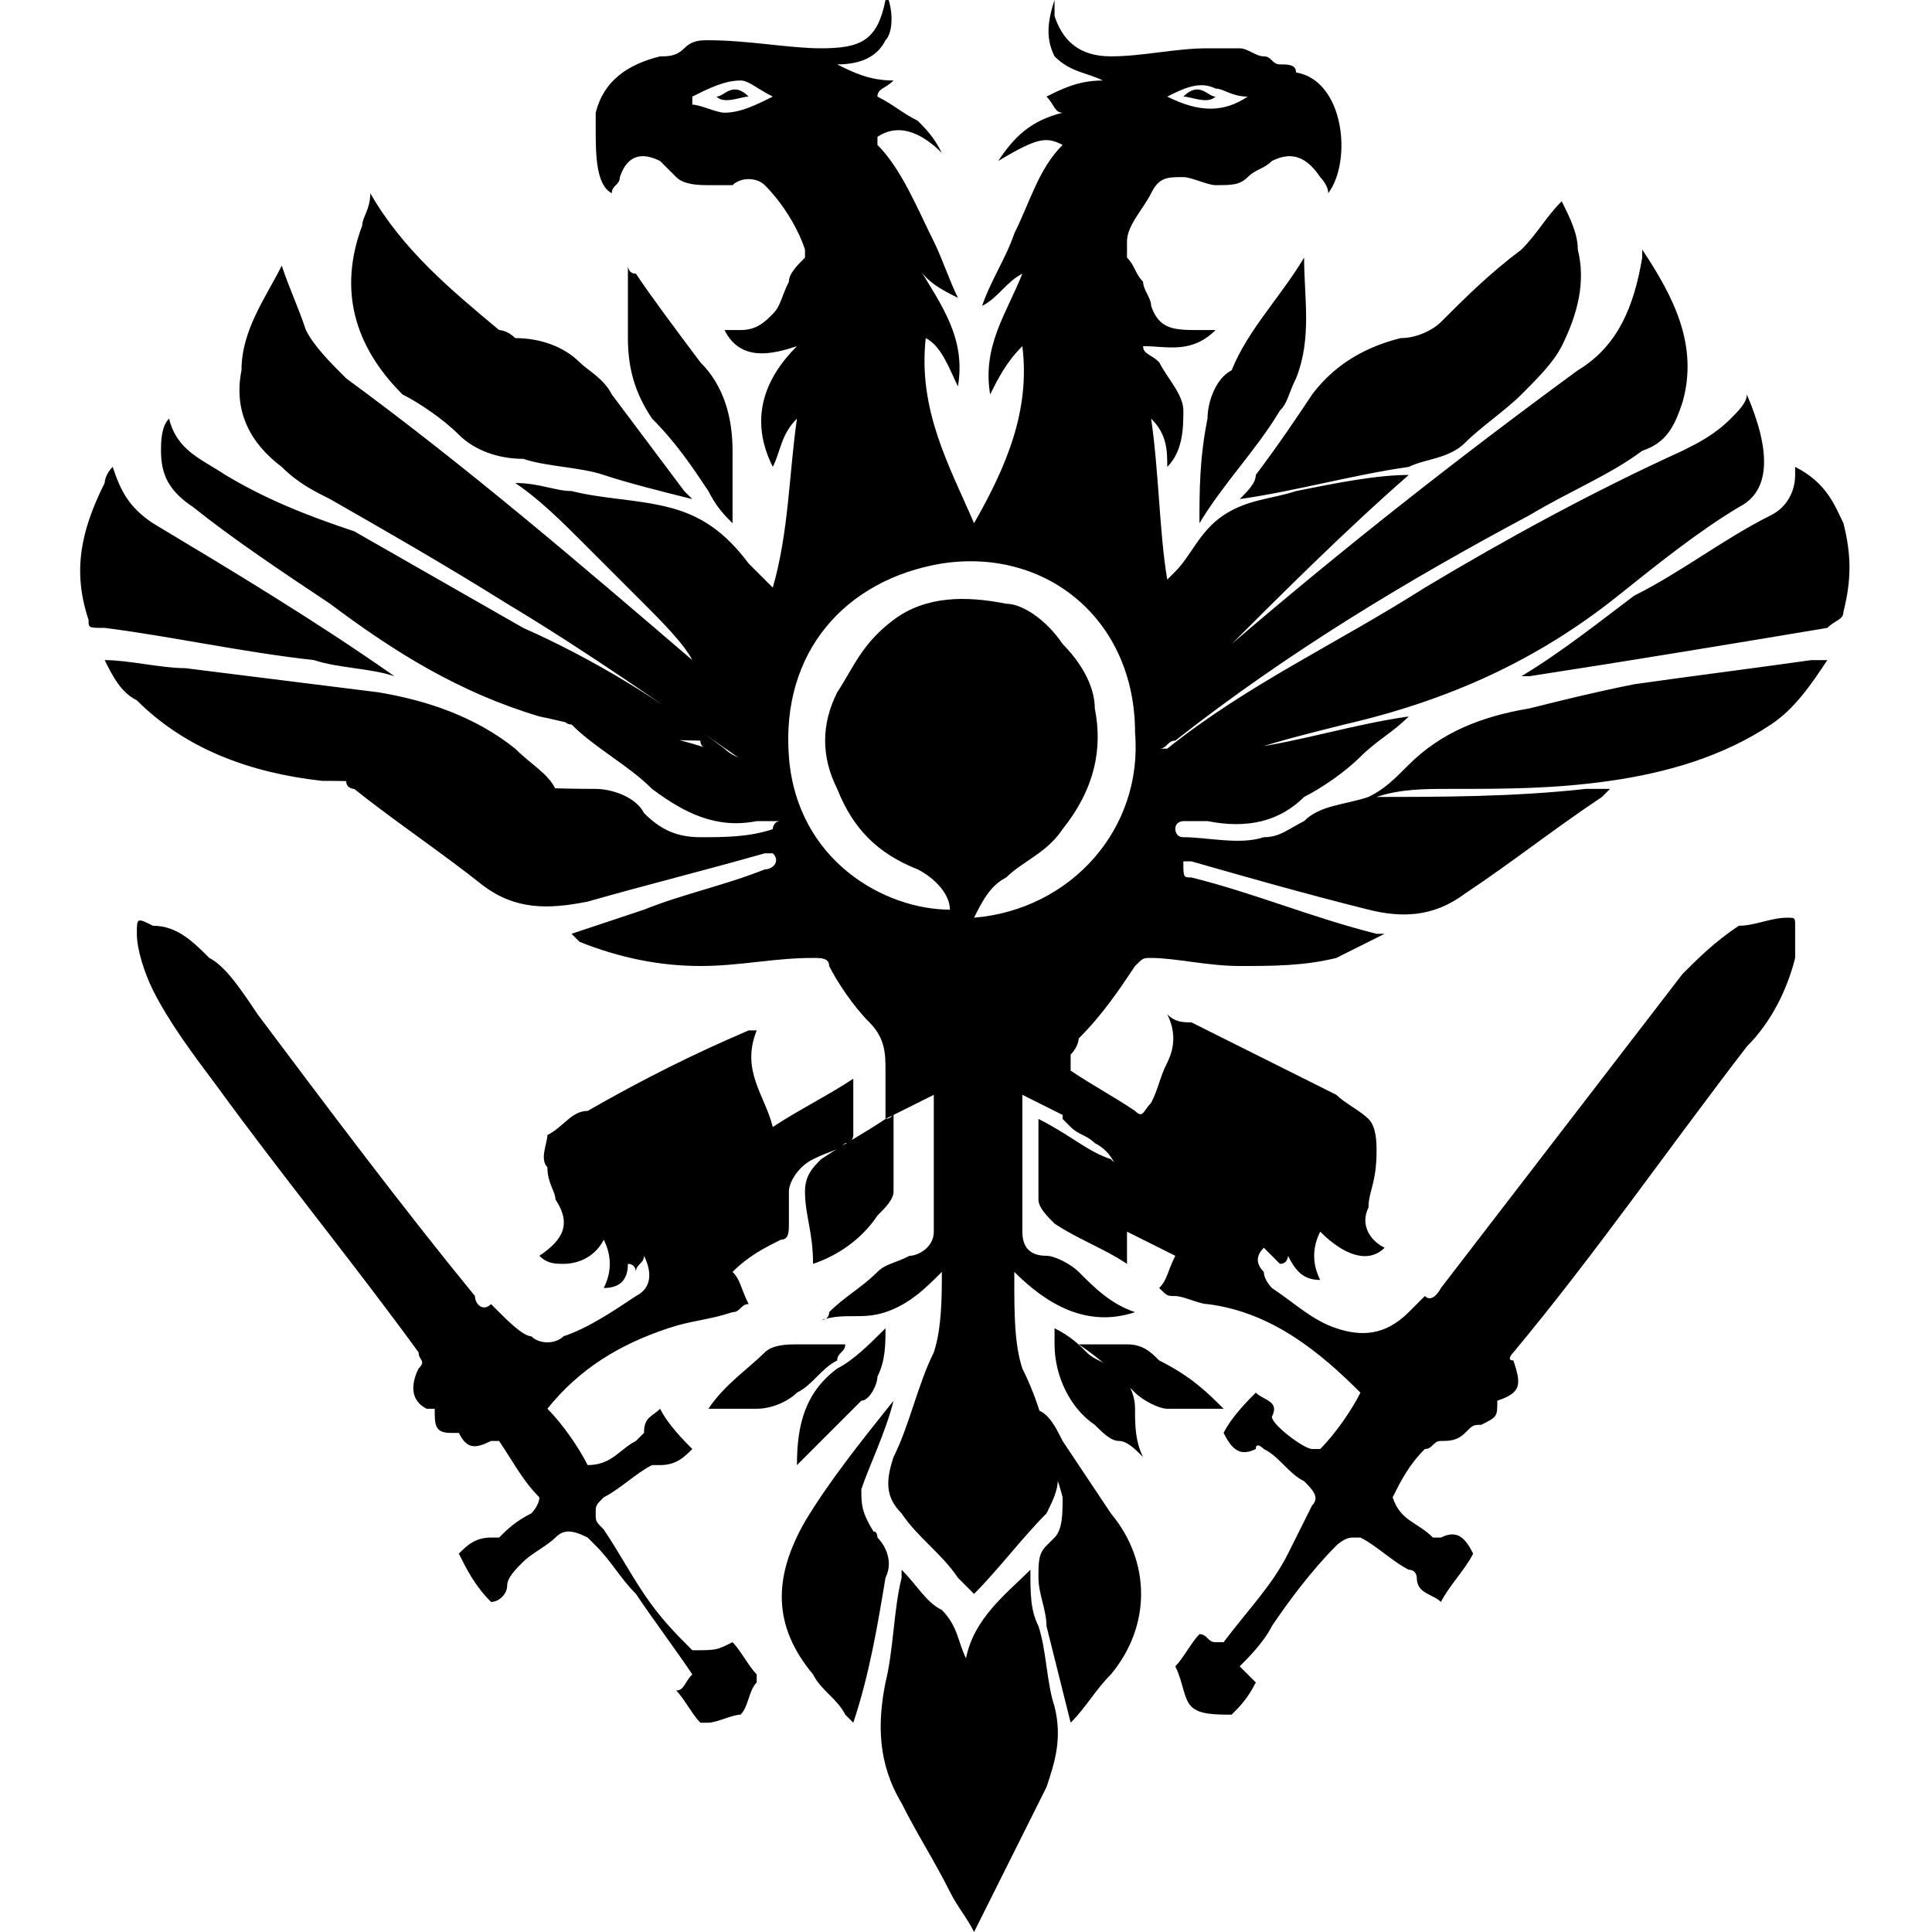
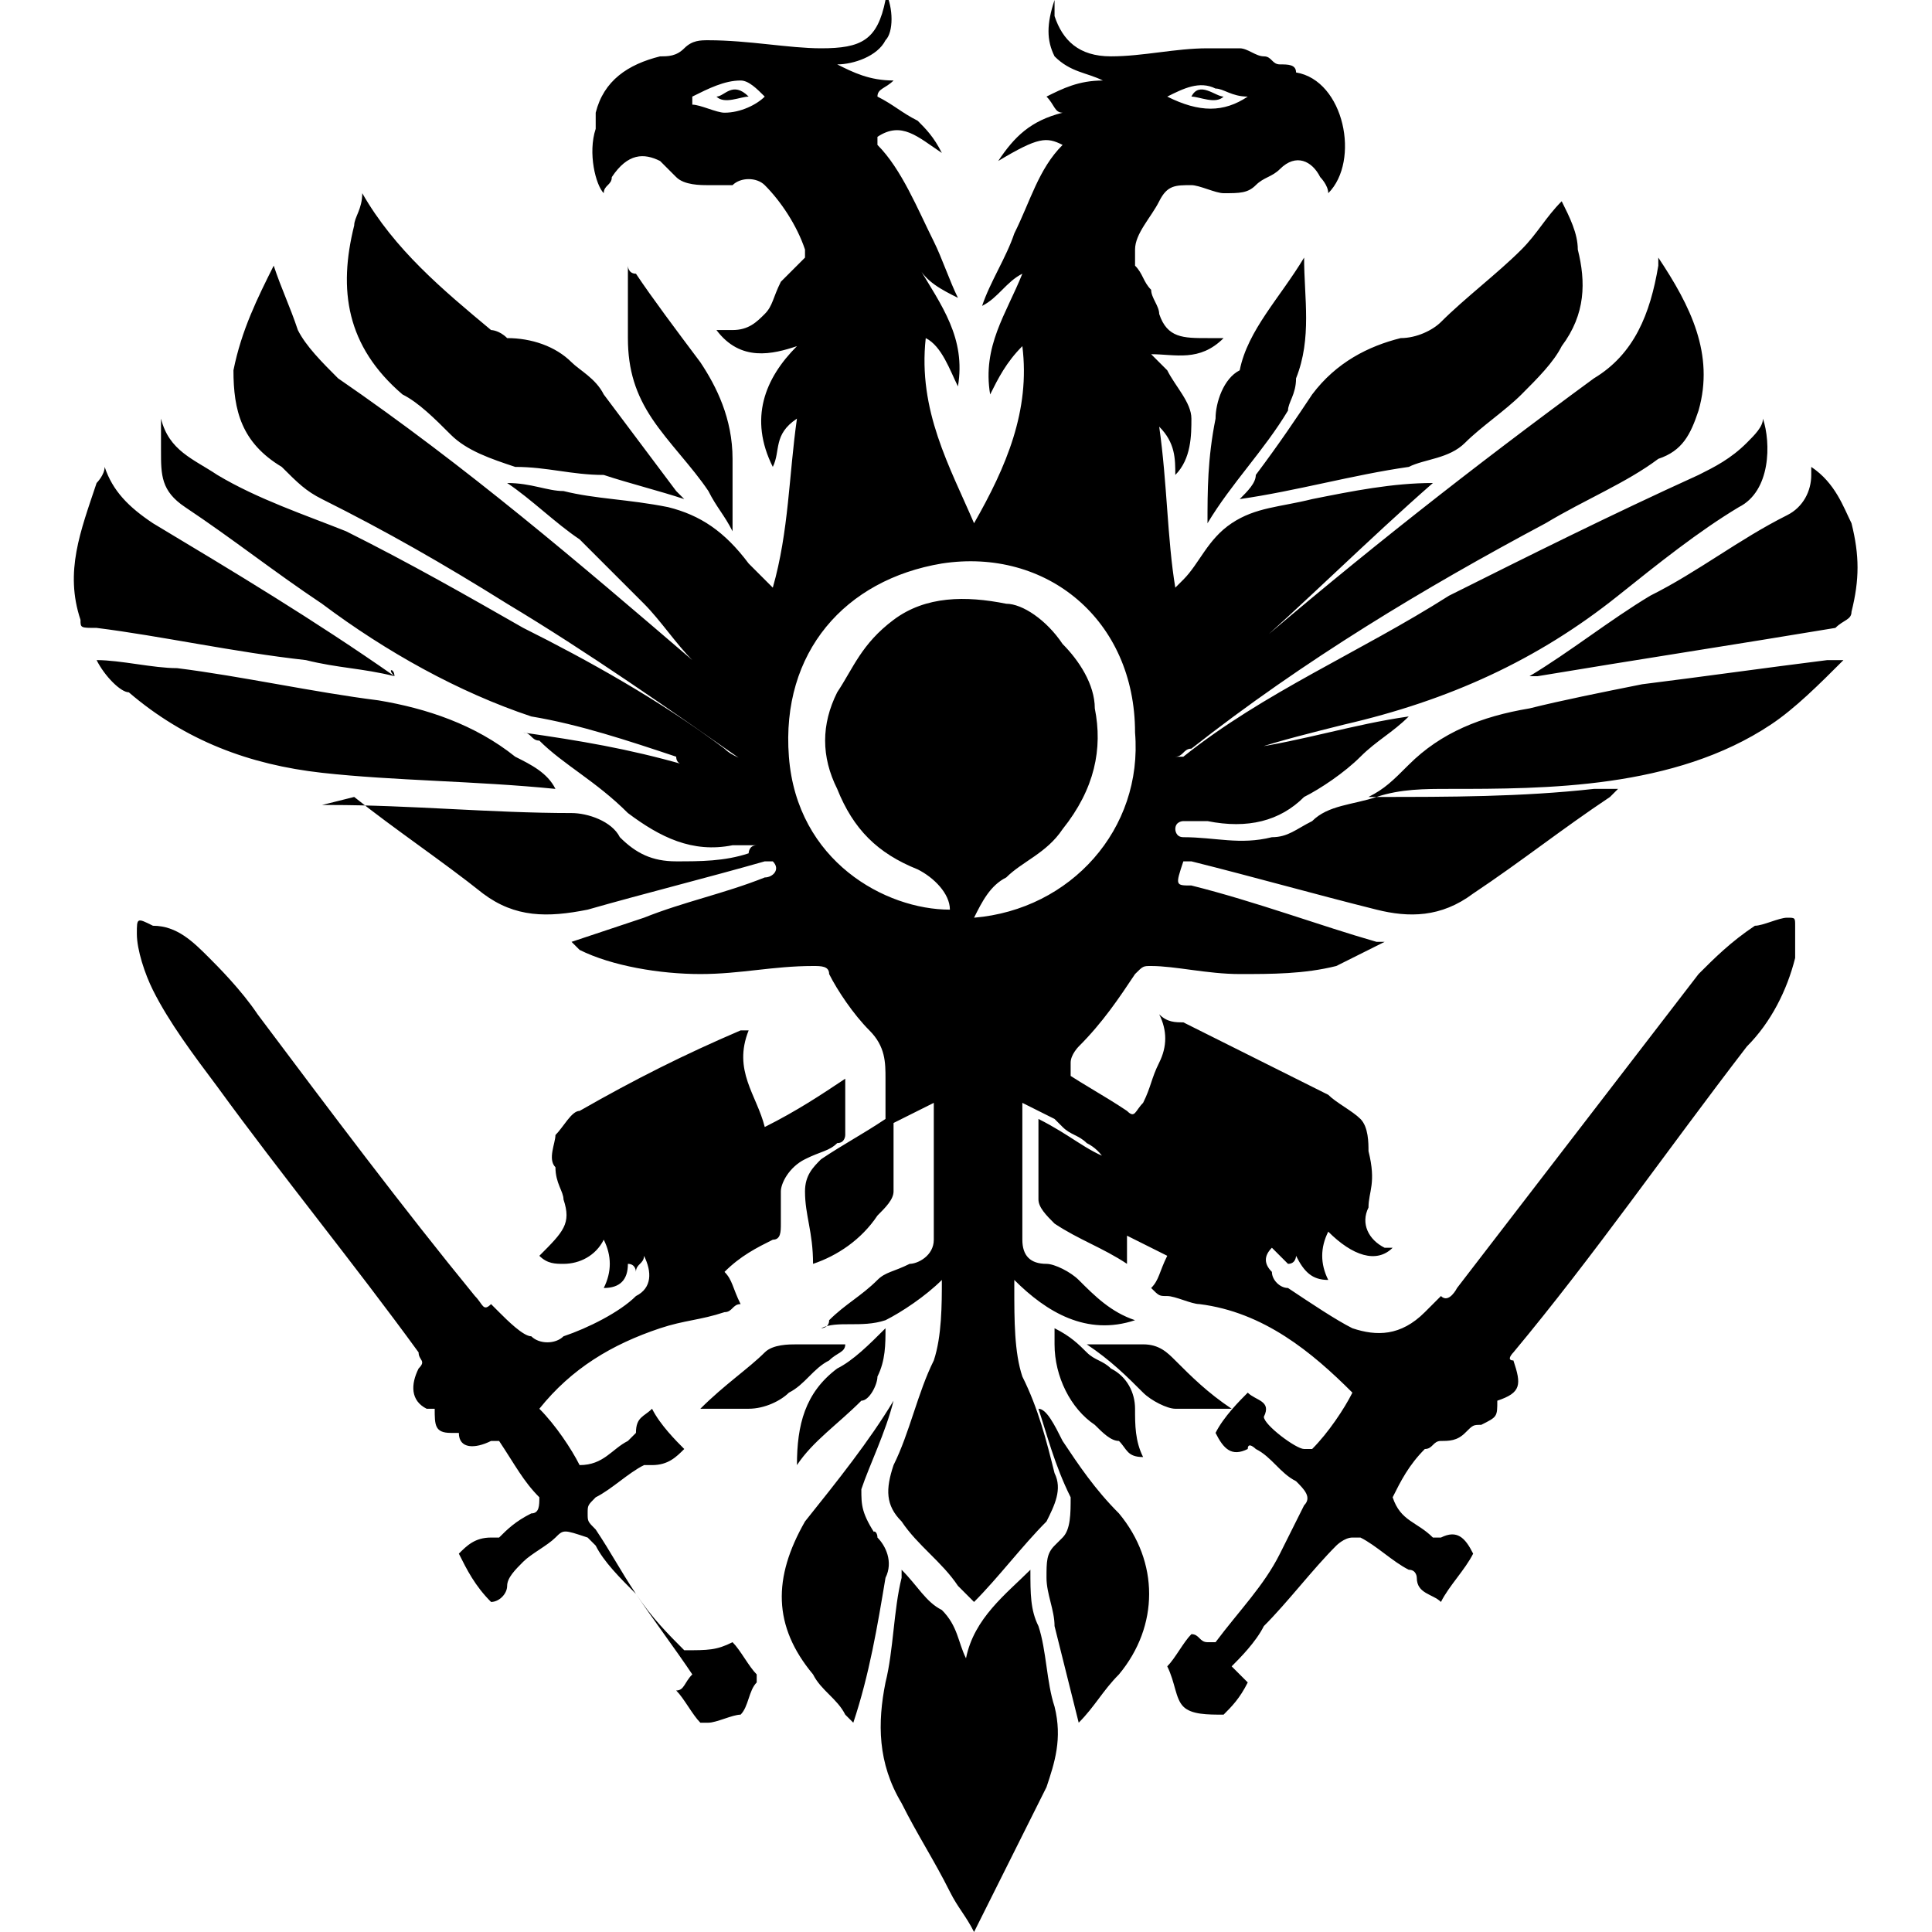
<svg viewBox="0 0 24 24">
-   <path d="M2.4 6.3c-.3-.2-.4-.4-.4-.7 0-.1 0-.3.1-.4.1.4.4.5.7.7.5.3 1 .5 1.6.7l2.1 1.2c.9.4 1.7.9 2.5 1.5.1.1.2.1.3.2 0 0 .1 0 .1.1l-.1-.1c-1-.7-2-1.4-3-2-.8-.5-1.5-.9-2.2-1.3-.2-.1-.4-.2-.6-.4-.4-.3-.6-.7-.5-1.2 0-.5.3-.9.5-1.3.1.3.2.5.3.8.1.2.3.4.5.6C5.8 5.8 7.2 7 8.6 8.2l.1.1-.1-.1c-.1-.2-.4-.5-.6-.7l-.8-.8c-.2-.2-.5-.5-.8-.7.3 0 .5.1.7.1.4.1.8.1 1.2.2.4.1.7.3 1 .7l.3.3c.2-.7.2-1.4.3-2.1-.2.2-.2.4-.3.6-.3-.6-.1-1.1.3-1.5-.3.1-.7.2-.9-.2h.2c.2 0 .3-.1.4-.2.1-.1.1-.2.2-.4 0-.1.1-.2.2-.3v-.1c-.1-.3-.3-.6-.5-.8-.1-.1-.3-.1-.4 0h-.3c-.1 0-.3 0-.4-.1L8.2 2c-.2-.1-.4-.1-.5.2 0 .1-.1.1-.1.2-.2-.1-.2-.5-.2-.8v-.2c.1-.4.4-.6.8-.7.1 0 .2 0 .3-.1.1-.1.2-.1.3-.1.5 0 1 .1 1.4.1.5 0 .7-.1.8-.6v-.1c.1.2.1.5 0 .6-.1.2-.3.3-.6.3.2.1.4.2.7.2-.1.1-.2.1-.2.2.2.1.3.2.5.3.1.1.2.2.3.4-.2-.2-.5-.4-.8-.2v.1c.3.3.5.8.7 1.2.1.2.2.5.3.7-.2-.1-.4-.2-.5-.4.3.5.6.9.5 1.5-.1-.2-.2-.5-.4-.6-.1.9.3 1.6.6 2.3.4-.7.7-1.4.6-2.2-.2.2-.3.4-.4.6-.1-.6.2-1 .4-1.5-.2.1-.3.3-.5.4.1-.3.3-.6.4-.9.2-.4.3-.8.6-1.1-.2-.1-.3-.1-.8.2.2-.3.4-.5.8-.6-.1 0-.1-.1-.2-.2.2-.1.4-.2.7-.2-.2-.1-.4-.1-.6-.3-.1-.2-.1-.4 0-.7v.2c.1.3.3.5.7.5.4 0 .8-.1 1.2-.1h.4c.1 0 .2.1.3.1.1 0 .1.1.2.1s.2 0 .2.1c.6.1.7 1.1.4 1.5 0-.1-.1-.2-.1-.2-.2-.3-.4-.3-.6-.2-.1.1-.2.1-.3.2-.1.1-.2.1-.4.1-.1 0-.3-.1-.4-.1-.2 0-.3 0-.4.2-.1.2-.3.4-.3.6v.2c.1.1.1.2.2.3 0 .1.1.2.1.3.1.3.3.3.6.3h.2c-.3.3-.6.2-.9.2 0 .1.1.1.2.2.1.2.3.4.3.6 0 .2 0 .5-.2.7 0-.2 0-.4-.2-.6.1.7.1 1.4.2 2l.1-.1c.2-.2.3-.5.6-.7.3-.2.6-.2.9-.3.5-.1 1-.2 1.4-.2-.8.7-1.6 1.5-2.3 2.2l.1-.1c1.4-1.2 2.8-2.3 4.3-3.4.5-.3.7-.8.8-1.4v-.1c.4.6.7 1.2.5 1.9-.1.3-.2.5-.5.6-.4.3-.9.5-1.4.8-1.5.8-3 1.7-4.4 2.8-.1 0-.1.1-.2.1h.1c1-.8 2.1-1.3 3.2-2 1-.6 2.1-1.2 3.2-1.7.2-.1.4-.2.6-.4.1-.1.2-.2.2-.3.3.7.3 1.2-.1 1.4-.5.3-1 .7-1.5 1.1-1 .8-2.1 1.3-3.4 1.6-.4.1-.8.2-1.1.3h-.1c.7-.1 1.3-.3 2-.4-.2.2-.4.3-.6.5-.2.2-.5.4-.7.5-.3.3-.7.4-1.2.3h-.3s-.1 0-.1.1c0 0 0 .1.1.1.3 0 .7.1 1 0 .2 0 .3-.1.5-.2.2-.2.5-.2.8-.3.9 0 1.8 0 2.7-.1h.3l-.1.1c-.6.4-1.1.8-1.7 1.2-.4.3-.8.3-1.2.2-.8-.2-1.5-.4-2.2-.6h-.1c0 .2 0 .2.1.2.8.2 1.5.5 2.3.7h.1l-.6.3c-.4.1-.8.1-1.2.1-.4 0-.8-.1-1.1-.1-.1 0-.1 0-.2.1-.2.3-.4.6-.7.9 0 0 0 .1-.1.2v.8l-.6-.3v1.7c0 .2.1.3.3.3.1 0 .3.1.4.2.2.2.4.4.7.5-.6.2-1.1-.1-1.5-.5v.1c0 .4 0 .8.1 1.1.2.4.3.8.4 1.2.1.2 0 .4-.1.6-.3.3-.6.7-.9 1l-.2-.2c-.2-.3-.5-.5-.7-.8-.2-.2-.2-.4-.1-.7.2-.4.3-.9.5-1.3.1-.3.1-.7.1-1-.2.2-.4.4-.7.5-.3.1-.5 0-.8.1 0 0 .1 0 .1-.1.2-.2.4-.3.6-.5.1-.1.2-.1.4-.2.1 0 .3-.1.3-.3v-1.7l-.6.3v-.6c0-.2 0-.4-.2-.6-.2-.2-.4-.5-.5-.7 0-.1-.1-.1-.2-.1-.5 0-.9.1-1.4.1-.5 0-1-.1-1.5-.3l-.1-.1.9-.3c.5-.2 1-.3 1.5-.5.1 0 .2-.1.1-.2h-.1c-.7.2-1.5.4-2.2.6-.5.1-.9.1-1.3-.2-.5-.4-1.1-.8-1.6-1.2 0 0-.1 0-.1-.1h.1c1 0 2 .1 3 .1.2 0 .5.1.6.3.2.2.4.3.7.3.3 0 .6 0 .9-.1 0 0 0-.1.1-.1h-.3c-.5.1-.9-.1-1.3-.4-.3-.3-.7-.5-1-.8-.1 0-.1-.1-.2-.1.6.1 1.3.2 1.9.4 0 0-.1 0-.1-.1-.9 0-1.5-.2-2-.3-1-.3-1.8-.8-2.6-1.4-.6-.4-1.2-.8-1.7-1.2zm12.7-5.2c-.2-.1-.4 0-.6.1.4.2.7.2 1 0-.2 0-.3-.1-.4-.1zm-5.5.1c-.2-.1-.3-.2-.4-.2-.2 0-.4.1-.6.2v.1c.1 0 .3.1.4.1.2 0 .4-.1.6-.2zM11.7 7c-1.2.2-2 1.1-1.9 2.4.1 1.3 1.2 1.9 2 1.9 0-.2-.2-.4-.4-.5-.5-.2-.8-.5-1-1-.2-.4-.2-.8 0-1.2.2-.3.3-.6.7-.9.4-.3.9-.3 1.4-.2.2 0 .5.2.7.5.2.2.4.5.4.8.1.5 0 1-.4 1.5-.2.3-.5.4-.7.6-.2.1-.3.3-.4.5 1.2-.1 2.1-1.1 2-2.3 0-1.4-1.1-2.3-2.4-2.1zm10.5 4.4c.1 0 .1 0 .1.1v.4c-.1.4-.3.8-.6 1.1-1 1.3-1.9 2.6-2.9 3.8 0 0-.1.1 0 .1.1.3.1.4-.2.5 0 .2 0 .2-.2.3-.1 0-.1 0-.2.1s-.2.1-.3.1c-.1 0-.1.1-.2.1-.2.2-.3.4-.4.6.1.3.3.3.5.5h.1c.2-.1.3 0 .4.2-.1.2-.3.4-.4.6-.1-.1-.3-.1-.3-.3 0 0 0-.1-.1-.1-.2-.1-.4-.3-.6-.4h-.1c-.1 0-.2.1-.2.1-.3.3-.6.7-.8 1-.1.2-.3.4-.4.5l.2.2c-.1.2-.2.3-.3.4-.2 0-.4 0-.5-.1-.1-.1-.1-.3-.2-.5.1-.1.2-.3.3-.4.1 0 .1.1.2.1h.1c.3-.4.6-.7.8-1.1l.3-.6c.1-.1 0-.2-.1-.3-.2-.1-.3-.3-.5-.4 0 0-.1-.1-.1 0-.2.1-.3 0-.4-.2.1-.2.3-.4.4-.5.1.1.3.1.2.3 0 .1.4.4.5.4h.1c.2-.2.4-.5.5-.7-.5-.5-1.1-1-1.9-1.1-.1 0-.3-.1-.4-.1-.1 0-.1 0-.2-.1.1-.1.1-.2.2-.4l-.6-.3c-.1 0-.1-.1-.1-.2v-.4c0-.2-.1-.4-.3-.5-.1-.1-.2-.1-.3-.2l-.1-.1v-.7c.1 0 .1 0 .1.1.3.2.5.3.8.5.1.1.1 0 .2-.1.1-.2.1-.3.2-.5s.1-.4 0-.6c.1.1.2.1.3.1l1.8.9c.1.1.3.2.4.3.1.1.1.3.1.4 0 .4-.1.5-.1.7-.1.2 0 .4.2.5-.2.2-.5.1-.8-.2-.1.2-.1.4 0 .6-.2 0-.3-.1-.4-.3 0 0 0 .1-.1.1l-.2-.2c-.1.1-.1.2 0 .3 0 .1.1.2.1.2.3.2.5.4.8.5.3.1.6.1.9-.2l.1-.1.1-.1c.1.1.2-.1.2-.1l3-3.9c.2-.2.4-.4.7-.6.2 0 .4-.1.6-.1zm-13.1 9c.1.1.2.3.3.4v.1c-.1.1-.1.3-.2.4-.1 0-.3.1-.4.1h-.1c-.1-.1-.2-.3-.3-.4.1 0 .1-.1.2-.2-.2-.3-.5-.7-.7-1-.2-.2-.3-.4-.5-.6l-.1-.1c-.2-.1-.3-.1-.4 0-.1.1-.3.2-.4.3-.1.1-.2.2-.2.3 0 .1-.1.2-.2.2-.2-.2-.3-.4-.4-.6.1-.1.2-.2.4-.2h.1c.1-.1.2-.2.4-.3 0 0 .1-.1.1-.2-.2-.2-.3-.4-.5-.7h-.1c-.2.1-.3.1-.4-.1h-.1c-.2 0-.2-.1-.2-.3h-.1c-.2-.1-.2-.3-.1-.5.1-.1 0-.1 0-.2-.8-1.1-1.7-2.2-2.5-3.3-.3-.4-.6-.8-.8-1.2-.1-.2-.2-.5-.2-.7 0-.2 0-.2.2-.1.3 0 .5.2.7.4.2.1.4.4.6.7.9 1.2 1.8 2.4 2.7 3.5 0 .1.1.2.2.1l.1.1c.1.1.3.3.4.3.1.1.3.1.4 0 .3-.1.6-.3.9-.5.2-.1.2-.3.1-.5 0 .1-.1.1-.1.2 0 0 0-.1-.1-.1 0 .2-.1.3-.3.3.1-.2.1-.4 0-.6-.1.2-.3.3-.5.3-.1 0-.2 0-.3-.1.3-.2.4-.4.2-.7 0-.1-.1-.2-.1-.4-.1-.1 0-.3 0-.4.2-.1.3-.3.5-.3.7-.4 1.3-.7 2-1h.1c-.2.5.1.8.2 1.2.3-.2.7-.4 1-.6v.7s0 .1-.1.1c-.1.1-.2.1-.4.2s-.3.3-.3.4v.4c0 .1 0 .2-.1.2-.2.1-.4.2-.6.4.1.1.1.2.2.4-.1 0-.1.1-.2.1-.3.1-.5.1-.8.2-.6.2-1.1.5-1.5 1 .2.2.4.5.5.7.3 0 .4-.2.6-.3l.1-.1c0-.2.1-.2.2-.3.1.2.3.4.4.5-.1.1-.2.2-.4.2h-.1c-.2.1-.4.3-.6.4-.1.1-.1.1-.1.2s0 .1.1.2c.2.3.3.5.5.8.2.3.4.5.6.7.3 0 .3 0 .5-.1-.1 0-.1 0 0 0zm3.8-.2c.1.3.1.7.2 1 .1.4 0 .7-.1 1l-.9 1.8c-.1-.2-.2-.3-.3-.5-.2-.4-.4-.7-.6-1.1-.3-.5-.3-1-.2-1.5.1-.4.1-.9.2-1.3v-.1c.2.2.3.4.5.5.2.2.2.4.3.6.1-.5.5-.8.8-1.1 0 .3 0 .5.1.7zm3.4-15.3c.3-.4.7-.6 1.1-.7.2 0 .4-.1.5-.2.3-.3.6-.6 1-.9.2-.2.3-.4.5-.6.1.2.2.4.2.6.1.4 0 .8-.2 1.2-.1.2-.3.4-.5.6-.2.2-.5.4-.7.6-.2.2-.5.2-.7.3-.7.1-1.4.3-2.1.4.1-.1.2-.2.2-.3.3-.4.5-.7.7-1zM5 4.9c-.6-.6-.8-1.3-.5-2.1 0-.1.1-.2.1-.4.4.7 1 1.2 1.6 1.7 0 0 .1 0 .2.1.3 0 .6.1.8.3.1.1.3.2.4.4l.9 1.2.1.1c-.4-.1-.8-.2-1.1-.3-.3-.1-.7-.1-1-.2-.3 0-.6-.1-.8-.3-.2-.2-.5-.4-.7-.5zm15.3 3.6c.7-.1 1.5-.2 2.2-.3h.2c-.2.3-.4.6-.7.8-.6.4-1.3.6-2 .7-.7.1-1.3.1-2 .1-.3 0-.6 0-.9.1H17c.2-.1.3-.2.5-.4.4-.4.9-.6 1.5-.7.4-.1.8-.2 1.3-.3zM6.9 9.8C6 9.8 5 9.7 4 9.7c-.9-.1-1.7-.4-2.3-1-.2-.1-.3-.3-.4-.5.3 0 .7.1 1 .1l2.4.3c.6.1 1.2.3 1.7.7.2.2.4.3.5.5.1 0 .1 0 0 0zm16-3.3c.1.4.1.7 0 1.1 0 .1-.1.1-.2.2-1.2.2-2.4.4-3.7.6h-.1c.5-.3 1-.7 1.4-1 .6-.3 1.1-.7 1.7-1 .2-.1.3-.3.3-.5v-.1c.4.2.5.5.6.7zm-18 1.9c0-.1 0-.1 0 0-1-.7-2-1.3-3-1.9-.3-.2-.4-.4-.5-.7-.1.1-.1.2-.1.2-.3.6-.4 1.1-.2 1.7 0 .1 0 .1.2.1.8.1 1.7.3 2.6.4.3.1.7.1 1 .2zm6 10.7c.1.1.2.3.1.5-.1.6-.2 1.2-.4 1.8l-.1-.1c-.1-.2-.3-.3-.4-.5-.5-.6-.5-1.2-.1-1.9.3-.5.7-1 1.1-1.5-.1.4-.3.8-.4 1.1 0 .2 0 .3.2.6-.1-.1 0-.1 0 0zm2.3-1.2l.6.9c.5.6.5 1.4 0 2-.2.2-.3.4-.5.6l-.3-1.2c0-.2-.1-.4-.1-.6 0-.2 0-.3.1-.4l.1-.1c.1-.1.1-.3.1-.5-.1-.4-.3-.8-.4-1.1.2 0 .3.2.4.4zm3-14.7c0 .5.1 1-.1 1.5-.1.2-.1.3-.2.4-.3.5-.7.9-1 1.4 0-.4 0-.8.1-1.3 0-.2.1-.5.3-.6.2-.5.6-.9.9-1.4zM8.7 4.5c.3.3.4.7.4 1.1v.9c-.1-.1-.2-.2-.3-.4-.2-.3-.4-.6-.7-.9-.2-.3-.3-.6-.3-1v-.9s0 .1.1.1c.2.3.5.7.8 1.1zm1.4 11.2c0-.4-.1-.6-.1-.9 0-.2.1-.3.2-.4.3-.2.5-.3.8-.5 0 0 .1 0 .1-.1v1c0 .1-.1.2-.2.3-.2.3-.5.5-.8.6zm2.8-1.8c.4.2.6.4.9.5.1.1.2.2.2.3v1c-.3-.2-.6-.3-.9-.5-.1-.1-.2-.2-.2-.3v-1zm2.3 3.6h-.7c-.1 0-.3-.1-.4-.2-.2-.2-.4-.4-.7-.6h.6c.2 0 .3.1.4.2.4.2.6.4.8.6zm-4.8-.6c-.2.1-.3.3-.5.4-.1.1-.3.2-.5.2h-.6c.2-.3.5-.5.7-.7.1-.1.3-.1.4-.1h.6c0 .1-.1.1-.1.2zm-.5 1.3c0-.5.1-.9.5-1.2.2-.1.4-.3.6-.5 0 .2 0 .4-.1.6 0 .1-.1.3-.2.3l-.8.8zm3.7-.5c-.3-.2-.5-.6-.5-1v-.2c.2.1.3.2.4.3.1.1.2.1.3.2.2.1.3.3.3.5s0 .4.1.6c-.1-.1-.2-.2-.3-.2-.1 0-.2-.1-.3-.2zM8.9 1.2c.1.1.3 0 .4 0-.2-.2-.3 0-.4 0zm5.8 0c.1 0 .3.1.4 0-.1 0-.2-.2-.4 0z" />
+   <path d="M2.3 6.3C2 6.1 2 5.9 2 5.6v-.4c.1.4.4.5.7.7.5.3 1.1.5 1.6.7.8.4 1.5.8 2.2 1.2.8.4 1.7.9 2.5 1.5.1.1.2.1.3.2 0 0 .1 0 .1.1l-.1-.1c-1-.7-2-1.4-3-2C5.5 7 4.8 6.6 4 6.2c-.2-.1-.3-.2-.5-.4-.5-.3-.6-.7-.6-1.2.1-.5.3-.9.5-1.3.1.3.2.5.3.8.1.2.3.4.5.6 1.6 1.1 3 2.3 4.4 3.5l.1.1-.1-.1c-.2-.2-.4-.5-.6-.7l-.8-.8c-.3-.2-.6-.5-.9-.7.3 0 .5.1.7.1.4.1.8.1 1.3.2.4.1.7.3 1 .7l.3.3c.2-.7.2-1.4.3-2.1-.3.2-.2.4-.3.6-.3-.6-.1-1.1.3-1.5-.3.1-.7.2-1-.2h.2c.2 0 .3-.1.4-.2.1-.1.1-.2.2-.4l.3-.3v-.1c-.1-.3-.3-.6-.5-.8-.1-.1-.3-.1-.4 0h-.3c-.1 0-.3 0-.4-.1L8.2 2c-.2-.1-.4-.1-.6.2 0 .1-.1.1-.1.2-.1-.1-.2-.5-.1-.8v-.2c.1-.4.4-.6.8-.7.1 0 .2 0 .3-.1.1-.1.2-.1.3-.1.5 0 1 .1 1.4.1.5 0 .7-.1.8-.6v-.1c.1.2.1.5 0 .6-.1.2-.4.3-.6.3.2.1.4.2.7.2-.1.1-.2.1-.2.2.2.1.3.2.5.3.1.1.2.2.3.4-.3-.2-.5-.4-.8-.2v.1c.3.3.5.8.7 1.2.1.2.2.5.3.7-.2-.1-.4-.2-.5-.4.3.5.6.9.5 1.5-.1-.2-.2-.5-.4-.6-.1.9.3 1.6.6 2.3.4-.7.7-1.4.6-2.2-.2.2-.3.4-.4.6-.1-.6.2-1 .4-1.5-.2.1-.3.3-.5.4.1-.3.3-.6.4-.9.2-.4.3-.8.6-1.1-.2-.1-.3-.1-.8.2.2-.3.4-.5.8-.6-.1 0-.1-.1-.2-.2.2-.1.4-.2.7-.2-.2-.1-.4-.1-.6-.3-.1-.2-.1-.4 0-.7v.2c.1.3.3.5.7.5.4 0 .8-.1 1.2-.1h.4c.1 0 .2.1.3.1.1 0 .1.1.2.1s.2 0 .2.1c.6.1.8 1.1.4 1.5 0-.1-.1-.2-.1-.2-.1-.2-.3-.3-.5-.1-.1.1-.2.1-.3.2-.1.1-.2.1-.4.1-.1 0-.3-.1-.4-.1-.2 0-.3 0-.4.2-.1.2-.3.4-.3.6v.2c.1.1.1.2.2.3 0 .1.1.2.1.3.1.3.3.3.6.3h.2c-.3.3-.6.2-.9.2l.2.2c.1.2.3.4.3.6 0 .2 0 .5-.2.7 0-.2 0-.4-.2-.6.1.7.1 1.4.2 2l.1-.1c.2-.2.3-.5.6-.7.3-.2.6-.2 1-.3.5-.1 1-.2 1.5-.2-.8.7-1.6 1.5-2.4 2.2l.1-.1c1.4-1.2 2.8-2.3 4.3-3.4.5-.3.7-.8.8-1.4v-.1c.4.6.7 1.2.5 1.9-.1.3-.2.5-.5.6-.4.3-.9.5-1.4.8-1.5.8-3 1.7-4.4 2.8-.1 0-.1.1-.2.1h.1c1-.8 2.2-1.3 3.3-2 1-.5 2-1 3.1-1.5.2-.1.4-.2.6-.4.1-.1.2-.2.2-.3.1.3.1.9-.3 1.1-.5.3-1 .7-1.5 1.1-1 .8-2.1 1.3-3.4 1.6-.4.1-.8.2-1.1.3h-.1c.7-.1 1.3-.3 2-.4-.2.2-.4.3-.6.5-.2.2-.5.4-.7.5-.3.3-.7.4-1.2.3h-.3s-.1 0-.1.1c0 0 0 .1.1.1.4 0 .7.1 1.1 0 .2 0 .3-.1.5-.2.2-.2.5-.2.8-.3.9 0 1.8 0 2.7-.1h.3l-.1.1c-.6.4-1.1.8-1.7 1.2-.4.3-.8.3-1.2.2-.8-.2-1.5-.4-2.3-.6h-.1c-.1.3-.1.3.1.3.8.2 1.6.5 2.3.7h.1l-.6.3c-.4.1-.8.1-1.2.1-.4 0-.8-.1-1.1-.1-.1 0-.1 0-.2.1-.2.3-.4.6-.7.9 0 0-.1.1-.1.2v.8l-.6-.3v1.7c0 .2.1.3.3.3.1 0 .3.1.4.2.2.2.4.4.7.5-.6.2-1.1-.1-1.5-.5v.1c0 .4 0 .8.1 1.1.2.4.3.8.4 1.2.1.2 0 .4-.1.6-.3.3-.6.7-.9 1l-.2-.2c-.2-.3-.5-.5-.7-.8-.2-.2-.2-.4-.1-.7.2-.4.3-.9.5-1.3.1-.3.1-.7.1-1-.2.2-.5.4-.7.5-.3.1-.6 0-.8.1 0 0 .1 0 .1-.1.2-.2.4-.3.6-.5.1-.1.2-.1.4-.2.1 0 .3-.1.3-.3v-1.7l-.6.3v-.6c0-.2 0-.4-.2-.6-.2-.2-.4-.5-.5-.7 0-.1-.1-.1-.2-.1-.5 0-.9.1-1.4.1-.5 0-1.1-.1-1.5-.3l-.1-.1.9-.3c.5-.2 1-.3 1.5-.5.1 0 .2-.1.1-.2h-.1c-.7.2-1.5.4-2.2.6-.5.1-.9.1-1.3-.2-.5-.4-1.1-.8-1.6-1.2L4 10h.1c1 0 2 .1 3 .1.2 0 .5.1.6.3.2.2.4.3.7.3.3 0 .6 0 .9-.1 0 0 0-.1.1-.1h-.3c-.5.1-.9-.1-1.3-.4-.4-.4-.8-.6-1.1-.9-.1 0-.1-.1-.2-.1.7.1 1.3.2 2 .4 0 0-.1 0-.1-.1-.6-.2-1.2-.4-1.8-.5-.9-.3-1.8-.8-2.6-1.4-.6-.4-1.1-.8-1.7-1.2zm12.8-5.2c-.2-.1-.4 0-.6.1.4.2.7.2 1 0-.2 0-.3-.1-.4-.1zm-5.6.1c-.1-.1-.2-.2-.3-.2-.2 0-.4.1-.6.2v.1c.1 0 .3.1.4.1.2 0 .4-.1.5-.2zM11.7 7c-1.2.2-2 1.1-1.9 2.4.1 1.3 1.2 1.9 2 1.9 0-.2-.2-.4-.4-.5-.5-.2-.8-.5-1-1-.2-.4-.2-.8 0-1.2.2-.3.3-.6.7-.9.4-.3.9-.3 1.4-.2.2 0 .5.2.7.5.2.2.4.5.4.8.1.5 0 1-.4 1.5-.2.3-.5.4-.7.6-.2.1-.3.3-.4.5 1.2-.1 2.1-1.1 2-2.3 0-1.4-1.1-2.3-2.4-2.1zm10.5 4.4c.1 0 .1 0 .1.1v.4c-.1.4-.3.8-.6 1.1-1 1.3-1.9 2.6-2.9 3.8 0 0-.1.1 0 .1.1.3.1.4-.2.5 0 .2 0 .2-.2.3-.1 0-.1 0-.2.1s-.2.1-.3.1c-.1 0-.1.1-.2.1-.2.2-.3.4-.4.6.1.3.3.3.5.5h.1c.2-.1.3 0 .4.2-.1.2-.3.4-.4.6-.1-.1-.3-.1-.3-.3 0 0 0-.1-.1-.1-.2-.1-.4-.3-.6-.4h-.1c-.1 0-.2.1-.2.1-.3.3-.6.7-.9 1-.1.2-.3.4-.4.5l.2.2c-.1.2-.2.3-.3.4-.2 0-.4 0-.5-.1-.1-.1-.1-.3-.2-.5.1-.1.2-.3.3-.4.1 0 .1.1.2.1h.1c.3-.4.6-.7.8-1.1l.3-.6c.1-.1 0-.2-.1-.3-.2-.1-.3-.3-.5-.4 0 0-.1-.1-.1 0-.2.1-.3 0-.4-.2.1-.2.3-.4.4-.5.1.1.3.1.2.3 0 .1.4.4.5.4h.1c.2-.2.4-.5.5-.7-.5-.5-1.1-1-1.9-1.1-.1 0-.3-.1-.4-.1-.1 0-.1 0-.2-.1.1-.1.1-.2.2-.4l-.6-.3c-.1 0-.1-.1-.1-.2v-.4c0-.2-.1-.4-.3-.5-.1-.1-.2-.1-.3-.2l-.1-.1v-.7c.1 0 .1 0 .1.1.3.2.5.3.8.5.1.1.1 0 .2-.1.1-.2.1-.3.2-.5s.1-.4 0-.6c.1.1.2.1.3.1l1.8.9c.1.1.3.2.4.3.1.1.1.3.1.4.1.4 0 .5 0 .7-.1.2 0 .4.2.5h.1c-.2.2-.5.1-.8-.2-.1.2-.1.4 0 .6-.2 0-.3-.1-.4-.3 0 0 0 .1-.1.1l-.2-.2c-.1.1-.1.2 0 .3 0 .1.1.2.2.2.3.2.6.4.8.5.3.1.6.1.9-.2l.1-.1.1-.1c.1.1.2-.1.2-.1l3-3.9c.2-.2.4-.4.7-.6.1 0 .3-.1.4-.1zm-13.1 9c.1.1.2.3.3.4v.1c-.1.1-.1.3-.2.4-.1 0-.3.1-.4.1h-.1c-.1-.1-.2-.3-.3-.4.1 0 .1-.1.2-.2-.2-.3-.5-.7-.7-1-.2-.2-.4-.4-.5-.6l-.1-.1c-.3-.1-.3-.1-.4 0-.1.1-.3.2-.4.3-.1.1-.2.2-.2.3 0 .1-.1.2-.2.2-.2-.2-.3-.4-.4-.6.1-.1.2-.2.4-.2h.1c.1-.1.2-.2.4-.3.1 0 .1-.1.1-.2-.2-.2-.3-.4-.5-.7h-.1c-.2.1-.4.1-.4-.1h-.1c-.2 0-.2-.1-.2-.3h-.1c-.2-.1-.2-.3-.1-.5.1-.1 0-.1 0-.2-.8-1.1-1.7-2.2-2.5-3.3-.3-.4-.6-.8-.8-1.2-.1-.2-.2-.5-.2-.7 0-.2 0-.2.2-.1.3 0 .5.2.7.4.1.1.4.4.6.7.9 1.2 1.8 2.4 2.7 3.5.1.1.1.2.2.1l.1.1c.1.1.3.3.4.3.1.1.3.1.4 0 .3-.1.7-.3.9-.5.2-.1.2-.3.1-.5 0 .1-.1.1-.1.2 0 0 0-.1-.1-.1 0 .2-.1.3-.3.3.1-.2.1-.4 0-.6-.1.2-.3.3-.5.3-.1 0-.2 0-.3-.1.3-.3.4-.4.3-.7 0-.1-.1-.2-.1-.4-.1-.1 0-.3 0-.4.1-.1.2-.3.3-.3.7-.4 1.3-.7 2-1h.1c-.2.5.1.8.2 1.2.4-.2.7-.4 1-.6v.7s0 .1-.1.1c-.1.1-.2.1-.4.2s-.3.3-.3.4v.4c0 .1 0 .2-.1.2-.2.1-.4.2-.6.4.1.1.1.2.2.4-.1 0-.1.1-.2.1-.3.1-.5.1-.8.2-.6.2-1.1.5-1.5 1 .2.2.4.5.5.7.3 0 .4-.2.6-.3l.1-.1c0-.2.1-.2.2-.3.1.2.3.4.4.5-.1.1-.2.2-.4.2H8c-.2.1-.4.3-.6.4-.1.1-.1.1-.1.2s0 .1.1.2c.2.3.3.5.5.8.2.3.4.5.6.7.3 0 .4 0 .6-.1-.1 0-.1 0 0 0zm3.8-.2c.1.3.1.7.2 1 .1.4 0 .7-.1 1l-.9 1.8c-.1-.2-.2-.3-.3-.5-.2-.4-.4-.7-.6-1.1-.3-.5-.3-1-.2-1.5.1-.4.1-.9.2-1.3v-.1c.2.2.3.4.5.5.2.2.2.4.3.6.1-.5.5-.8.8-1.1 0 .3 0 .5.1.7zm3.4-15.3c.3-.4.7-.6 1.1-.7.2 0 .4-.1.5-.2.3-.3.7-.6 1-.9.2-.2.3-.4.5-.6.1.2.2.4.2.6.1.4.1.8-.2 1.2-.1.2-.3.4-.5.6-.2.2-.5.4-.7.6-.2.2-.5.2-.7.3-.7.1-1.4.3-2.1.4.1-.1.2-.2.2-.3.3-.4.5-.7.7-1zM5 4.9c-.7-.6-.8-1.3-.6-2.1 0-.1.1-.2.1-.4.4.7 1 1.2 1.6 1.7 0 0 .1 0 .2.1.3 0 .6.1.8.3.1.1.3.2.4.4l.9 1.2.1.1c-.3-.1-.7-.2-1-.3-.4 0-.7-.1-1.1-.1-.3-.1-.6-.2-.8-.4-.2-.2-.4-.4-.6-.5zm15.4 3.6c.8-.1 1.5-.2 2.3-.3h.2c-.3.3-.6.6-.9.8-.6.4-1.3.6-2 .7-.7.1-1.4.1-2 .1-.3 0-.6 0-.9.1H17c.2-.1.3-.2.5-.4.4-.4.9-.6 1.5-.7.4-.1.9-.2 1.4-.3zM6.9 9.8c-1-.1-2-.1-2.9-.2-.9-.1-1.7-.4-2.4-1-.1 0-.3-.2-.4-.4.3 0 .7.1 1 .1.8.1 1.7.3 2.5.4.6.1 1.2.3 1.7.7.2.1.4.2.5.4.1 0 0 0 0 0zM23 6.5c.1.4.1.7 0 1.1 0 .1-.1.1-.2.2-1.2.2-2.5.4-3.7.6H19c.5-.3 1-.7 1.5-1 .6-.3 1.1-.7 1.7-1 .2-.1.3-.3.3-.5v-.1c.3.2.4.5.5.7zM4.9 8.4c0-.1-.1-.1 0 0-1-.7-2-1.3-3-1.9-.3-.2-.5-.4-.6-.7 0 .1-.1.2-.1.2C1 6.6.8 7.1 1 7.7c0 .1 0 .1.2.1.8.1 1.7.3 2.6.4.4.1.7.1 1.1.2zm6 10.7c.1.1.2.3.1.5-.1.6-.2 1.2-.4 1.8l-.1-.1c-.1-.2-.3-.3-.4-.5-.5-.6-.5-1.2-.1-1.9.4-.5.8-1 1.1-1.5-.1.4-.3.8-.4 1.1 0 .2 0 .3.2.6-.1-.1 0-.1 0 0zm2.3-1.2c.2.3.4.6.7.9.5.6.5 1.4 0 2-.2.2-.3.4-.5.6l-.3-1.2c0-.2-.1-.4-.1-.6 0-.2 0-.3.1-.4l.1-.1c.1-.1.1-.3.1-.5-.2-.4-.3-.8-.4-1.1.1 0 .2.2.3.4zm3-14.7c0 .5.1 1-.1 1.5 0 .2-.1.3-.1.4-.3.5-.7.9-1 1.4 0-.4 0-.8.1-1.3 0-.2.1-.5.3-.6.1-.5.5-.9.8-1.4zM8.7 4.5c.2.3.4.7.4 1.2v.9c-.1-.2-.2-.3-.3-.5-.2-.3-.5-.6-.7-.9-.2-.3-.3-.6-.3-1v-.9s0 .1.1.1c.2.3.5.7.8 1.1zm1.4 11.2s-.1 0 0 0c0-.4-.1-.6-.1-.9 0-.2.1-.3.2-.4.3-.2.5-.3.8-.5 0 0 .1 0 .1-.1v1c0 .1-.1.2-.2.3-.2.3-.5.5-.8.6zm2.8-1.8c.4.2.6.4.9.5.1.1.2.2.2.3v1c-.3-.2-.6-.3-.9-.5-.1-.1-.2-.2-.2-.3v-1zm2.4 3.6h-.7c-.1 0-.3-.1-.4-.2-.2-.2-.4-.4-.7-.6h.7c.2 0 .3.1.4.2.2.2.4.4.7.6zm-5-.6c-.2.1-.3.3-.5.4-.1.1-.3.2-.5.2h-.6c.3-.3.6-.5.8-.7.1-.1.3-.1.4-.1h.6c0 .1-.1.1-.2.2zm-.4 1.3c0-.5.1-.9.5-1.2.2-.1.4-.3.6-.5 0 .2 0 .4-.1.6 0 .1-.1.3-.2.3-.3.3-.6.5-.8.8zm3.7-.5c-.3-.2-.5-.6-.5-1v-.2c.2.1.3.2.4.3.1.1.2.1.3.2.2.1.3.3.3.5s0 .4.1.6c-.2 0-.2-.1-.3-.2-.1 0-.2-.1-.3-.2zM8.9 1.2c.1.1.3 0 .4 0-.2-.2-.3 0-.4 0zm5.9 0c.1 0 .3.1.4 0-.1 0-.3-.2-.4 0z" />
</svg>
